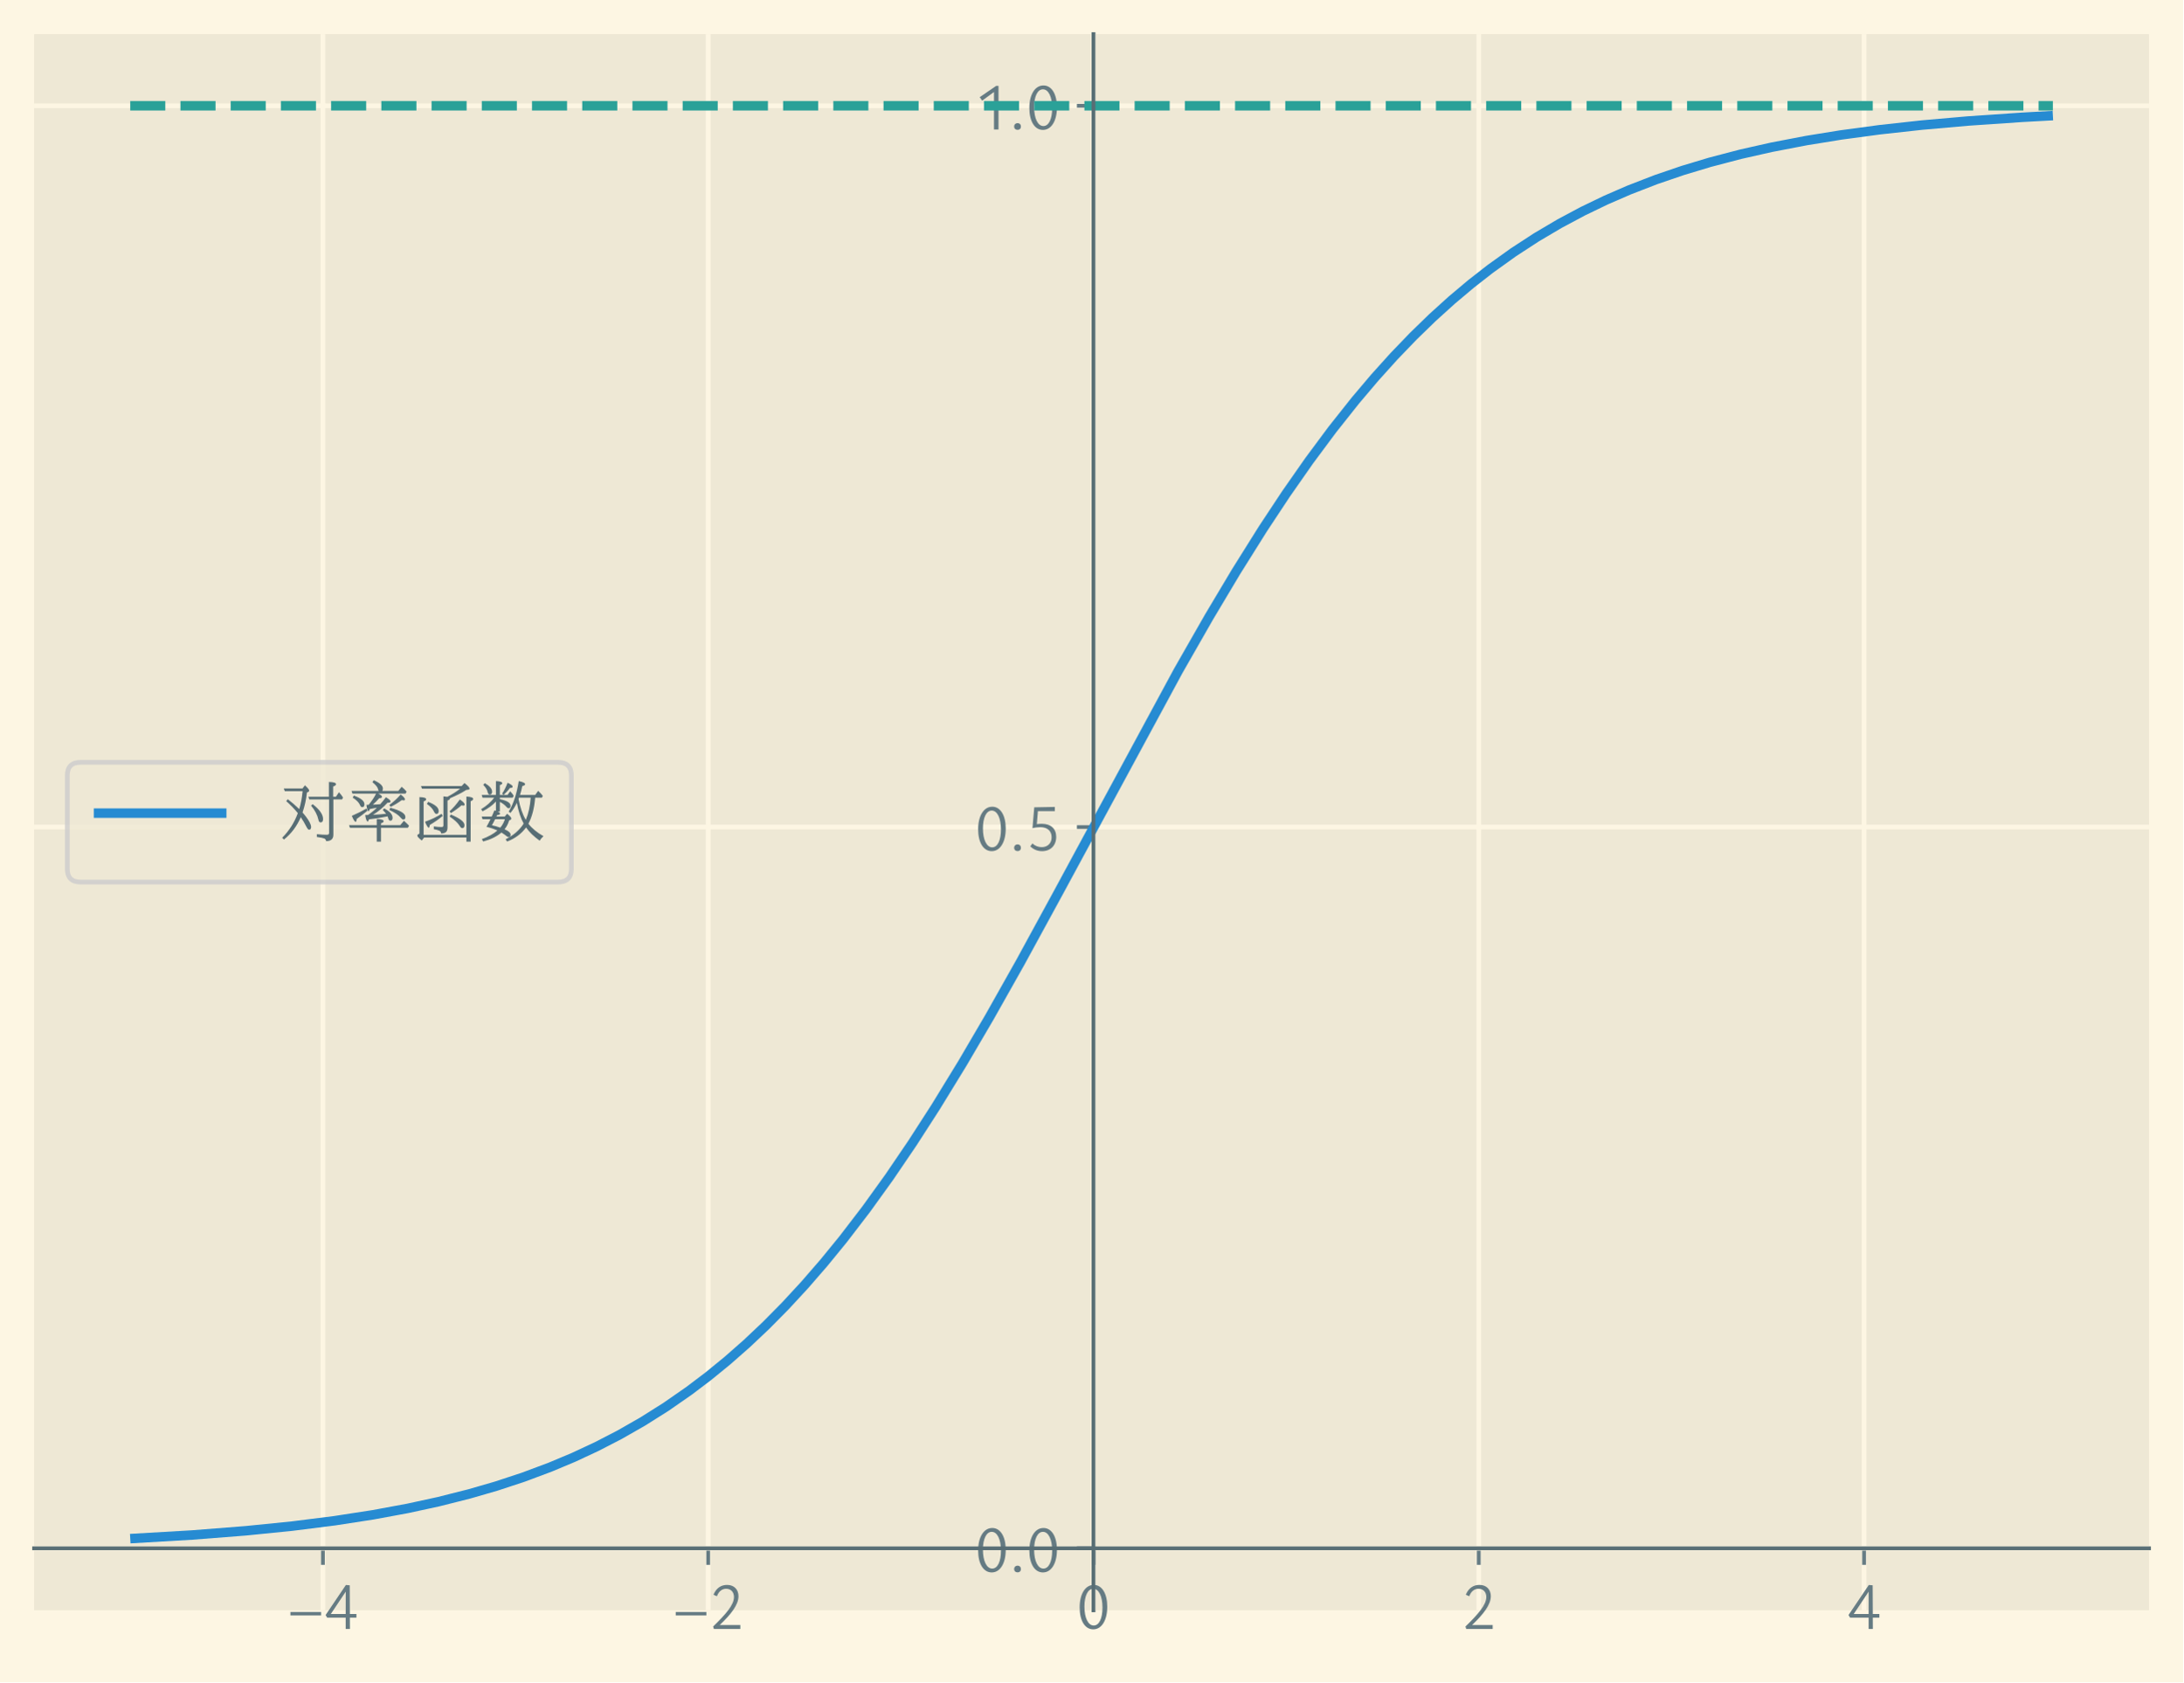
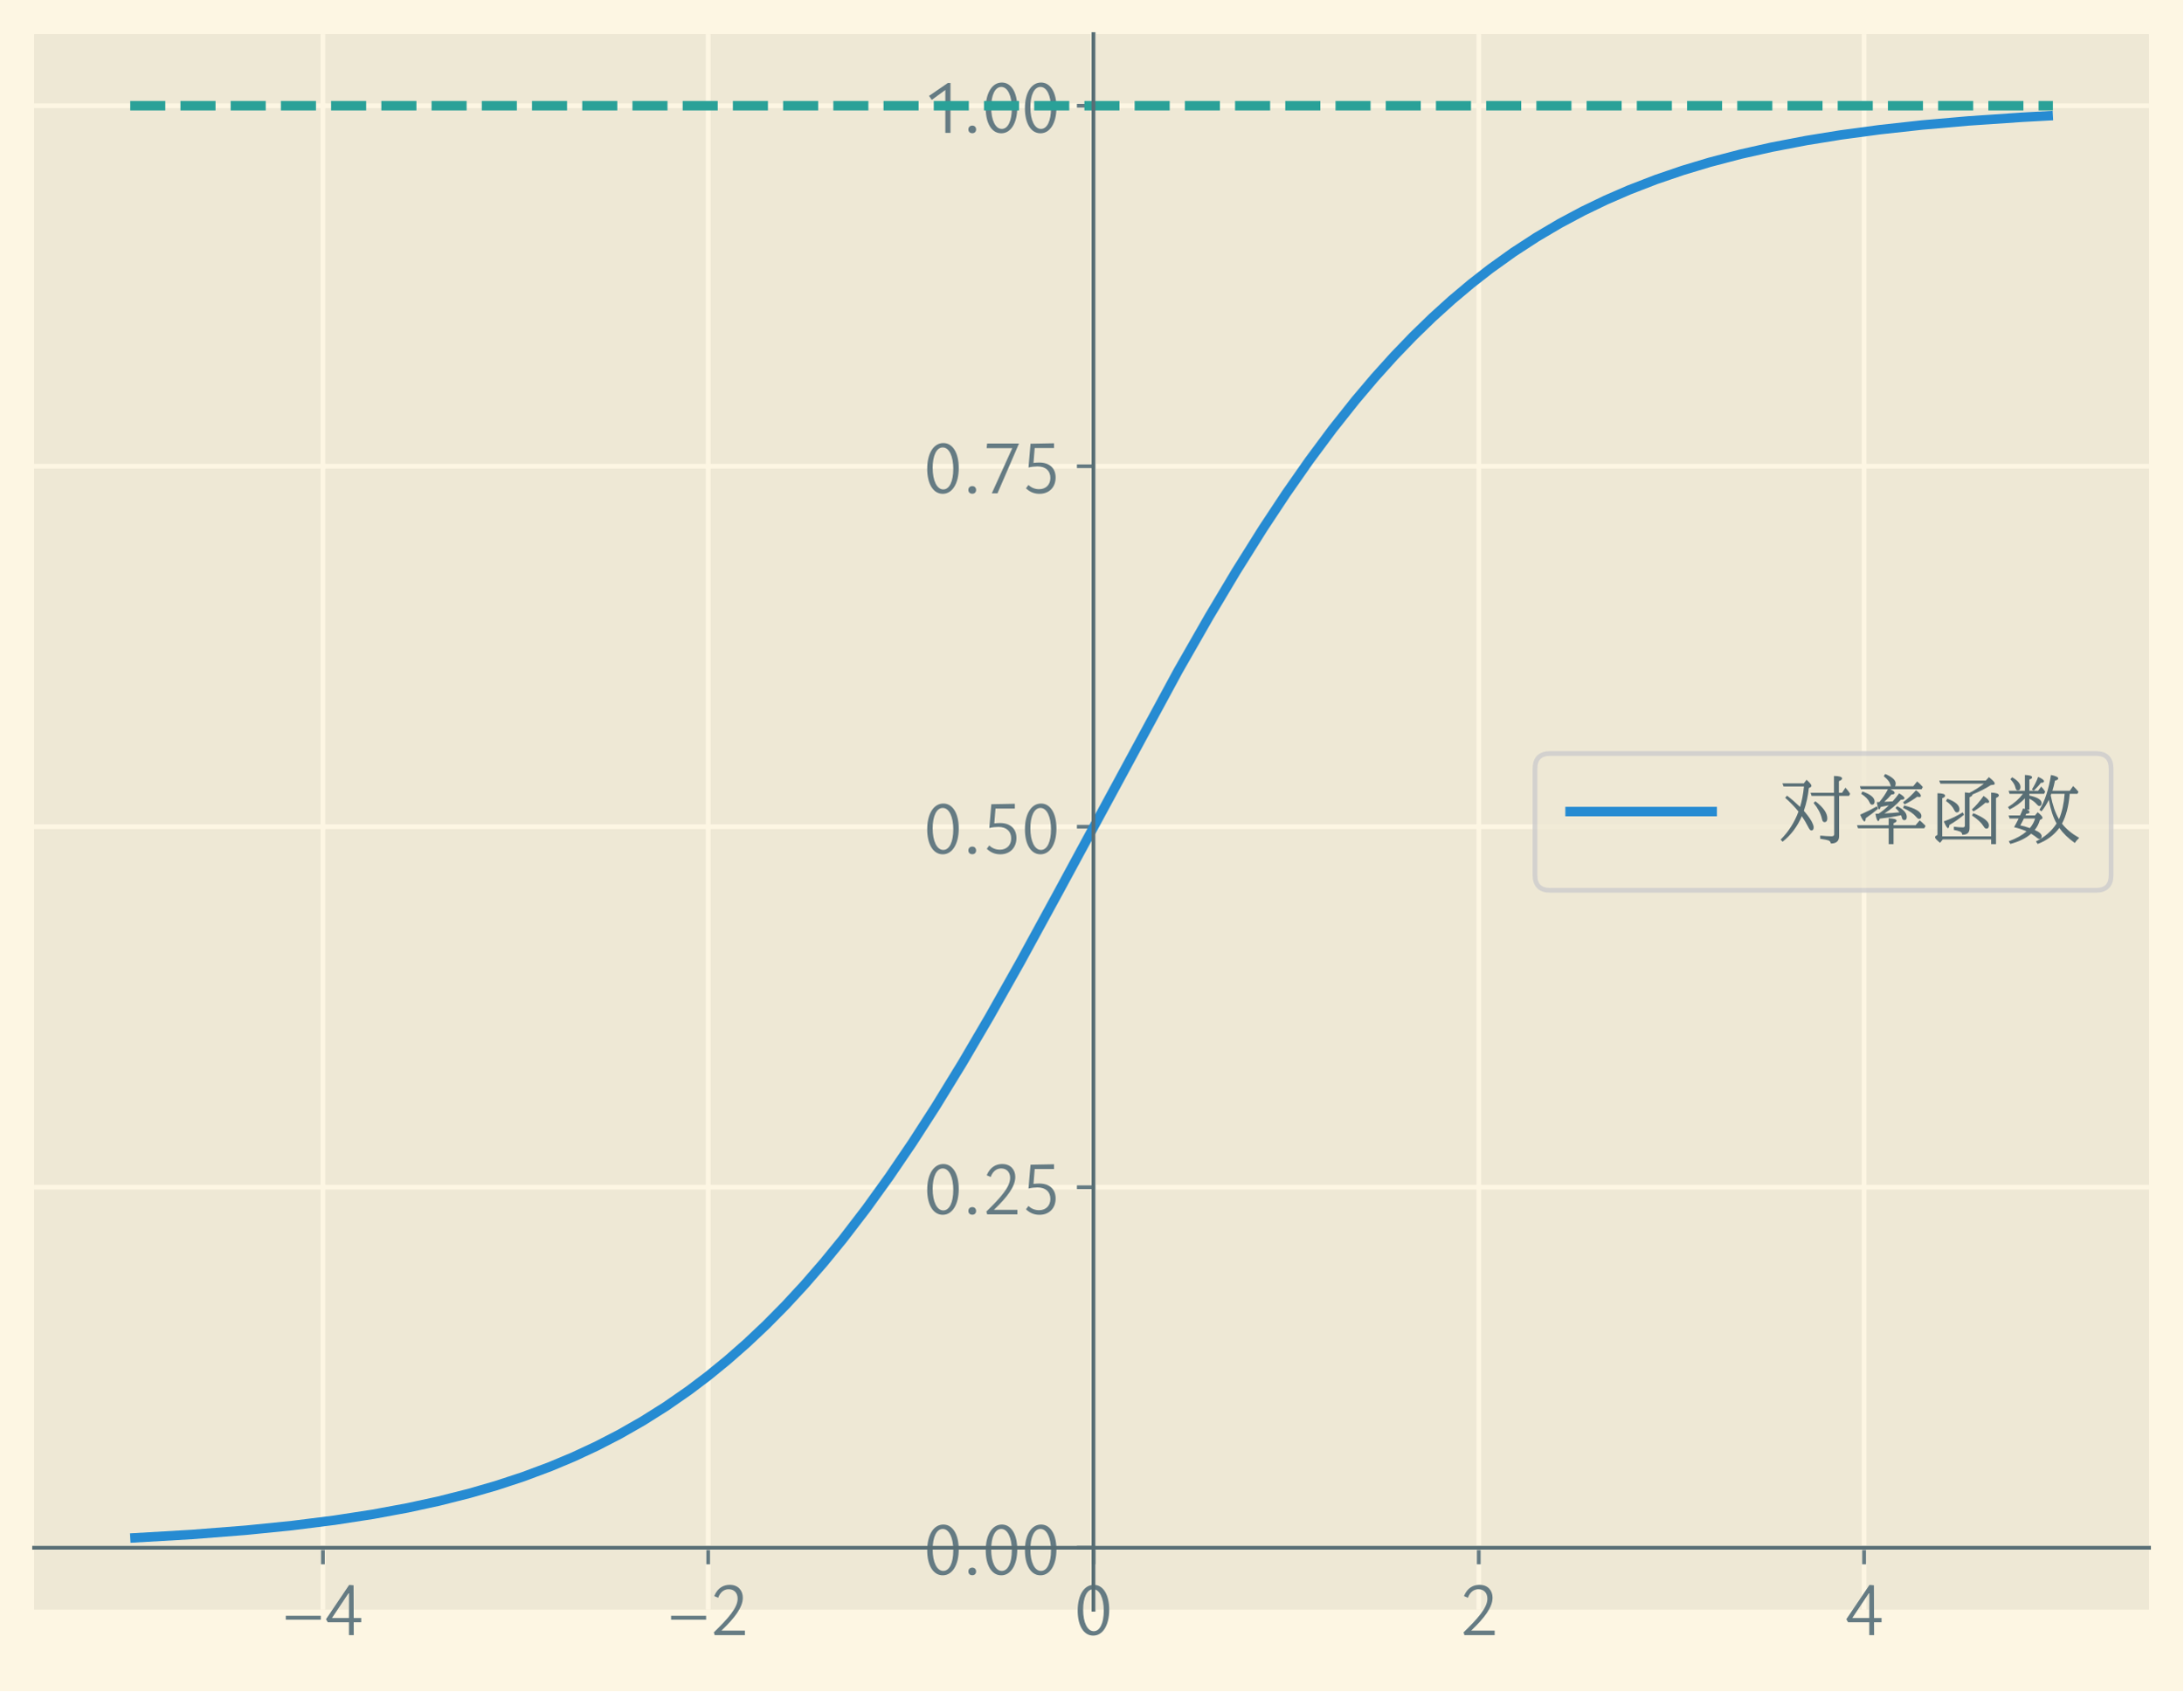
- <svg xmlns="http://www.w3.org/2000/svg" xmlns:xlink="http://www.w3.org/1999/xlink" width="460.8pt" height="355.028pt" viewBox="0 0 460.8 355.028" version="1.1">
+ <svg xmlns="http://www.w3.org/2000/svg" xmlns:xlink="http://www.w3.org/1999/xlink" width="460.8pt" height="357.038pt" viewBox="0 0 460.8 357.038" version="1.1">
  <defs>
    <style type="text/css">*{stroke-linejoin: round; stroke-linecap: butt}</style>
  </defs>
  <g id="figure_1">
    <g id="patch_1">
-       <path d="M 0 355.028  L 460.8 355.028  L 460.8 0  L 0 0  z " style="fill: #fdf6e3" />
+       <path d="M 0 357.038  L 460.8 357.038  L 460.8 0  L 0 0  z " style="fill: #fdf6e3" />
    </g>
    <g id="axes_1">
      <g id="patch_2">
        <path d="M 7.2 339.84  L 453.6 339.84  L 453.6 7.2  L 7.2 7.2  z " style="fill: #eee8d5" />
      </g>
      <g id="matplotlib.axis_1">
        <g id="xtick_1">
          <g id="line2d_1">
-             <path d="M 68.154 339.84  L 68.154 7.2  " clip-path="url(#p0d8ebdd658)" style="fill: none; stroke: #fdf6e3" />
+             <path d="M 68.154 339.84  L 68.154 7.2  " clip-path="url(#p5a50a79057)" style="fill: none; stroke: #fdf6e3" />
          </g>
          <g id="line2d_2">
            <defs>
-               <path id="m56909815d2" d="M 0 0  L 0 3.5  " style="stroke: #657b83; stroke-width: 0.8" />
+               <path id="mb4b768e114" d="M 0 0  L 0 3.5  " style="stroke: #657b83; stroke-width: 0.8" />
            </defs>
            <g>
-               <use xlink:href="#m56909815d2" x="68.154" y="326.758" style="fill: #657b83; stroke: #657b83; stroke-width: 0.8" />
+               <use xlink:href="#mb4b768e114" x="68.154" y="326.758" style="fill: #657b83; stroke: #657b83; stroke-width: 0.8" />
            </g>
          </g>
          <g id="text_1">
-             <g style="fill: #657b83" transform="translate(60.68483 343.7807) scale(0.14 -0.14)">
+             <g style="fill: #657b83" transform="translate(59.6178 345.2126) scale(0.16 -0.16)">
              <defs>
                <path id="YsabeauOffice-Regular-2212" d="M 282 1306  L 3238 1306  L 3238 1638  L 282 1638  L 282 1306  z " transform="scale(0.015625)" />
                <path id="YsabeauOffice-Regular-34" d="M 2483 4211  L 2112 4243  L 154 1344  L 307 1088  L 2093 1088  L 2093 0  L 2502 0  L 2496 1088  L 3130 1088  L 3130 1446  L 2496 1446  L 2483 4211  z M 659 1446  L 2099 3603  L 2093 1446  L 659 1446  z " transform="scale(0.015625)" />
              </defs>
              <use xlink:href="#YsabeauOffice-Regular-2212" />
              <use xlink:href="#YsabeauOffice-Regular-34" transform="translate(54.99999 0)" />
            </g>
          </g>
        </g>
        <g id="xtick_2">
          <g id="line2d_3">
-             <path d="M 149.48 339.84  L 149.48 7.2  " clip-path="url(#p0d8ebdd658)" style="fill: none; stroke: #fdf6e3" />
+             <path d="M 149.48 339.84  L 149.48 7.2  " clip-path="url(#p5a50a79057)" style="fill: none; stroke: #fdf6e3" />
          </g>
          <g id="line2d_4">
            <g>
-               <use xlink:href="#m56909815d2" x="149.48" y="326.758" style="fill: #657b83; stroke: #657b83; stroke-width: 0.8" />
+               <use xlink:href="#mb4b768e114" x="149.48" y="326.758" style="fill: #657b83; stroke: #657b83; stroke-width: 0.8" />
            </g>
          </g>
          <g id="text_2">
-             <g style="fill: #657b83" transform="translate(142.0111 343.7807) scale(0.14 -0.14)">
+             <g style="fill: #657b83" transform="translate(140.9441 345.2126) scale(0.16 -0.16)">
              <defs>
                <path id="YsabeauOffice-Regular-32" d="M 371 237  L 442 0  L 2995 0  L 2995 384  L 1011 384  C 2118 1434 2816 2342 2816 3162  C 2816 3763 2432 4250 1715 4250  C 1197 4250 691 4000 403 3302  L 736 3155  C 928 3680 1280 3878 1626 3878  C 2086 3878 2381 3558 2381 3085  C 2381 2317 1606 1440 371 237  z " transform="scale(0.015625)" />
              </defs>
              <use xlink:href="#YsabeauOffice-Regular-2212" />
              <use xlink:href="#YsabeauOffice-Regular-32" transform="translate(54.99999 0)" />
            </g>
          </g>
        </g>
        <g id="xtick_3">
          <g id="line2d_5">
-             <path d="M 230.807 339.84  L 230.807 7.2  " clip-path="url(#p0d8ebdd658)" style="fill: none; stroke: #fdf6e3" />
+             <path d="M 230.807 339.84  L 230.807 7.2  " clip-path="url(#p5a50a79057)" style="fill: none; stroke: #fdf6e3" />
          </g>
          <g id="line2d_6">
            <g>
-               <use xlink:href="#m56909815d2" x="230.807" y="326.758" style="fill: #657b83; stroke: #657b83; stroke-width: 0.8" />
+               <use xlink:href="#mb4b768e114" x="230.807" y="326.758" style="fill: #657b83; stroke: #657b83; stroke-width: 0.8" />
            </g>
          </g>
          <g id="text_3">
-             <g style="fill: #657b83" transform="translate(227.1874 343.7807) scale(0.14 -0.14)">
+             <g style="fill: #657b83" transform="translate(226.6704 345.2126) scale(0.16 -0.16)">
              <defs>
                <path id="YsabeauOffice-Regular-30" d="M 1632 -38  C 2438 -38 2982 826 2982 2144  C 2982 3411 2477 4250 1683 4250  C 864 4250 320 3379 320 2074  C 320 794 832 -38 1632 -38  z M 1677 333  C 1146 333 781 1056 781 2157  C 781 3187 1107 3878 1632 3878  C 2163 3878 2522 3155 2522 2061  C 2522 1024 2202 333 1677 333  z " transform="scale(0.015625)" />
              </defs>
              <use xlink:href="#YsabeauOffice-Regular-30" />
            </g>
          </g>
        </g>
        <g id="xtick_4">
          <g id="line2d_7">
-             <path d="M 312.133 339.84  L 312.133 7.2  " clip-path="url(#p0d8ebdd658)" style="fill: none; stroke: #fdf6e3" />
+             <path d="M 312.133 339.84  L 312.133 7.2  " clip-path="url(#p5a50a79057)" style="fill: none; stroke: #fdf6e3" />
          </g>
          <g id="line2d_8">
            <g>
-               <use xlink:href="#m56909815d2" x="312.133" y="326.758" style="fill: #657b83; stroke: #657b83; stroke-width: 0.8" />
+               <use xlink:href="#mb4b768e114" x="312.133" y="326.758" style="fill: #657b83; stroke: #657b83; stroke-width: 0.8" />
            </g>
          </g>
          <g id="text_4">
-             <g style="fill: #657b83" transform="translate(308.5137 343.7807) scale(0.14 -0.14)">
+             <g style="fill: #657b83" transform="translate(307.9967 345.2126) scale(0.16 -0.16)">
              <use xlink:href="#YsabeauOffice-Regular-32" />
            </g>
          </g>
        </g>
        <g id="xtick_5">
          <g id="line2d_9">
-             <path d="M 393.459 339.84  L 393.459 7.2  " clip-path="url(#p0d8ebdd658)" style="fill: none; stroke: #fdf6e3" />
+             <path d="M 393.459 339.84  L 393.459 7.2  " clip-path="url(#p5a50a79057)" style="fill: none; stroke: #fdf6e3" />
          </g>
          <g id="line2d_10">
            <g>
-               <use xlink:href="#m56909815d2" x="393.459" y="326.758" style="fill: #657b83; stroke: #657b83; stroke-width: 0.8" />
+               <use xlink:href="#mb4b768e114" x="393.459" y="326.758" style="fill: #657b83; stroke: #657b83; stroke-width: 0.8" />
            </g>
          </g>
          <g id="text_5">
-             <g style="fill: #657b83" transform="translate(389.84 343.7807) scale(0.14 -0.14)">
+             <g style="fill: #657b83" transform="translate(389.323 345.2126) scale(0.16 -0.16)">
              <use xlink:href="#YsabeauOffice-Regular-34" />
            </g>
          </g>
        </g>
      </g>
      <g id="matplotlib.axis_2">
        <g id="ytick_1">
          <g id="line2d_11">
-             <path d="M 7.2 326.758  L 453.6 326.758  " clip-path="url(#p0d8ebdd658)" style="fill: none; stroke: #fdf6e3" />
+             <path d="M 7.2 326.758  L 453.6 326.758  " clip-path="url(#p5a50a79057)" style="fill: none; stroke: #fdf6e3" />
          </g>
          <g id="line2d_12">
            <defs>
-               <path id="m9a723e6fd1" d="M 0 0  L -3.5 0  " style="stroke: #657b83; stroke-width: 0.8" />
+               <path id="m7f1806c71d" d="M 0 0  L -3.5 0  " style="stroke: #657b83; stroke-width: 0.8" />
            </defs>
            <g>
-               <use xlink:href="#m9a723e6fd1" x="230.807" y="326.758" style="fill: #657b83; stroke: #657b83; stroke-width: 0.8" />
+               <use xlink:href="#m7f1806c71d" x="230.807" y="326.758" style="fill: #657b83; stroke: #657b83; stroke-width: 0.8" />
            </g>
          </g>
          <g id="text_6">
-             <g style="fill: #657b83" transform="translate(205.7598 331.7691) scale(0.14 -0.14)">
+             <g style="fill: #657b83" transform="translate(194.9091 332.4851) scale(0.16 -0.16)">
              <defs>
                <path id="YsabeauOffice-Regular-2e" d="M 819 -32  C 1011 -32 1139 96 1139 288  C 1139 480 1011 614 819 614  C 621 614 486 480 486 288  C 486 96 621 -32 819 -32  z " transform="scale(0.015625)" />
              </defs>
              <use xlink:href="#YsabeauOffice-Regular-30" />
              <use xlink:href="#YsabeauOffice-Regular-2e" transform="translate(51.7 0)" />
              <use xlink:href="#YsabeauOffice-Regular-30" transform="translate(77.19998 0)" />
+               <use xlink:href="#YsabeauOffice-Regular-30" transform="translate(128.9 0)" />
            </g>
          </g>
        </g>
        <g id="ytick_2">
          <g id="line2d_13">
-             <path d="M 7.2 174.539  L 453.6 174.539  " clip-path="url(#p0d8ebdd658)" style="fill: none; stroke: #fdf6e3" />
+             <path d="M 7.2 250.648  L 453.6 250.648  " clip-path="url(#p5a50a79057)" style="fill: none; stroke: #fdf6e3" />
          </g>
          <g id="line2d_14">
            <g>
-               <use xlink:href="#m9a723e6fd1" x="230.807" y="174.539" style="fill: #657b83; stroke: #657b83; stroke-width: 0.8" />
+               <use xlink:href="#m7f1806c71d" x="230.807" y="250.648" style="fill: #657b83; stroke: #657b83; stroke-width: 0.8" />
            </g>
          </g>
          <g id="text_7">
-             <g style="fill: #657b83" transform="translate(205.7598 179.5503) scale(0.14 -0.14)">
+             <g style="fill: #657b83" transform="translate(194.9091 256.3757) scale(0.16 -0.16)">
              <defs>
                <path id="YsabeauOffice-Regular-35" d="M 621 2176  C 819 2240 1178 2272 1382 2272  C 2061 2272 2470 1914 2470 1299  C 2470 736 2093 352 1517 352  C 1178 352 858 474 621 710  L 410 429  C 723 122 1101 -38 1549 -38  C 2362 -38 2912 512 2912 1338  C 2912 2125 2400 2605 1523 2605  C 1370 2605 1203 2592 1043 2573  L 1146 3827  L 2778 3827  L 2778 4230  L 794 4192  L 621 2176  z " transform="scale(0.015625)" />
              </defs>
              <use xlink:href="#YsabeauOffice-Regular-30" />
              <use xlink:href="#YsabeauOffice-Regular-2e" transform="translate(51.7 0)" />
-               <use xlink:href="#YsabeauOffice-Regular-35" transform="translate(77.19998 0)" />
+               <use xlink:href="#YsabeauOffice-Regular-32" transform="translate(77.19998 0)" />
+               <use xlink:href="#YsabeauOffice-Regular-35" transform="translate(128.9 0)" />
            </g>
          </g>
        </g>
        <g id="ytick_3">
          <g id="line2d_15">
-             <path d="M 7.2 22.32  L 453.6 22.32  " clip-path="url(#p0d8ebdd658)" style="fill: none; stroke: #fdf6e3" />
+             <path d="M 7.2 174.539  L 453.6 174.539  " clip-path="url(#p5a50a79057)" style="fill: none; stroke: #fdf6e3" />
          </g>
          <g id="line2d_16">
            <g>
-               <use xlink:href="#m9a723e6fd1" x="230.807" y="22.32" style="fill: #657b83; stroke: #657b83; stroke-width: 0.8" />
+               <use xlink:href="#m7f1806c71d" x="230.807" y="174.539" style="fill: #657b83; stroke: #657b83; stroke-width: 0.8" />
            </g>
          </g>
          <g id="text_8">
-             <g style="fill: #657b83" transform="translate(205.7598 27.33156) scale(0.14 -0.14)">
+             <g style="fill: #657b83" transform="translate(194.9091 180.2663) scale(0.16 -0.16)">
+               <use xlink:href="#YsabeauOffice-Regular-30" />
+               <use xlink:href="#YsabeauOffice-Regular-2e" transform="translate(51.7 0)" />
+               <use xlink:href="#YsabeauOffice-Regular-35" transform="translate(77.19998 0)" />
+               <use xlink:href="#YsabeauOffice-Regular-30" transform="translate(128.9 0)" />
+             </g>
+           </g>
+         </g>
+         <g id="ytick_4">
+           <g id="line2d_17">
+             <path d="M 7.2 98.429  L 453.6 98.429  " clip-path="url(#p5a50a79057)" style="fill: none; stroke: #fdf6e3" />
+           </g>
+           <g id="line2d_18">
+             <g>
+               <use xlink:href="#m7f1806c71d" x="230.807" y="98.429" style="fill: #657b83; stroke: #657b83; stroke-width: 0.8" />
+             </g>
+           </g>
+           <g id="text_9">
+             <g style="fill: #657b83" transform="translate(194.9091 104.1569) scale(0.16 -0.16)">
+               <defs>
+                 <path id="YsabeauOffice-Regular-37" d="M 1312 0  L 3130 4211  L 435 4211  L 397 3814  L 2560 3814  L 832 0  L 1312 0  z " transform="scale(0.015625)" />
+               </defs>
+               <use xlink:href="#YsabeauOffice-Regular-30" />
+               <use xlink:href="#YsabeauOffice-Regular-2e" transform="translate(51.7 0)" />
+               <use xlink:href="#YsabeauOffice-Regular-37" transform="translate(77.19998 0)" />
+               <use xlink:href="#YsabeauOffice-Regular-35" transform="translate(128.9 0)" />
+             </g>
+           </g>
+         </g>
+         <g id="ytick_5">
+           <g id="line2d_19">
+             <path d="M 7.2 22.32  L 453.6 22.32  " clip-path="url(#p5a50a79057)" style="fill: none; stroke: #fdf6e3" />
+           </g>
+           <g id="line2d_20">
+             <g>
+               <use xlink:href="#m7f1806c71d" x="230.807" y="22.32" style="fill: #657b83; stroke: #657b83; stroke-width: 0.8" />
+             </g>
+           </g>
+           <g id="text_10">
+             <g style="fill: #657b83" transform="translate(194.9091 28.0475) scale(0.16 -0.16)">
              <defs>
                <path id="YsabeauOffice-Regular-31" d="M 1850 0  L 2285 0  L 2285 4211  L 2061 4211  L 474 3123  L 704 2784  L 1850 3622  L 1850 0  z " transform="scale(0.015625)" />
              </defs>
              <use xlink:href="#YsabeauOffice-Regular-31" />
              <use xlink:href="#YsabeauOffice-Regular-2e" transform="translate(51.7 0)" />
              <use xlink:href="#YsabeauOffice-Regular-30" transform="translate(77.19998 0)" />
+               <use xlink:href="#YsabeauOffice-Regular-30" transform="translate(128.9 0)" />
            </g>
          </g>
        </g>
      </g>
      <g id="FillBetweenPolyCollection_1" />
      <g id="FillBetweenPolyCollection_2" />
-       <g id="line2d_17">
-         <path d="M 27.491 324.72  L 40.503 323.959  L 51.889 323.065  L 61.648 322.079  L 70.594 320.95  L 78.726 319.694  L 86.046 318.339  L 92.552 316.926  L 99.058 315.284  L 104.751 313.634  L 110.444 311.759  L 116.137 309.632  L 121.016 307.586  L 125.896 305.314  L 130.775 302.795  L 135.655 300.008  L 140.534 296.932  L 145.414 293.544  L 149.48 290.468  L 153.547 287.148  L 157.613 283.573  L 161.679 279.733  L 165.746 275.618  L 169.812 271.22  L 173.878 266.535  L 177.945 261.558  L 182.824 255.199  L 187.704 248.423  L 192.583 241.241  L 197.463 233.672  L 203.156 224.387  L 208.849 214.667  L 215.355 203.117  L 223.487 188.202  L 248.698 141.581  L 255.205 130.196  L 260.897 120.655  L 266.59 111.574  L 271.47 104.196  L 276.349 97.215  L 281.229 90.647  L 286.109 84.498  L 290.175 79.697  L 294.241 75.185  L 298.307 70.958  L 302.374 67.008  L 306.44 63.329  L 310.506 59.908  L 314.573 56.735  L 319.452 53.239  L 324.332 50.061  L 329.211 47.18  L 334.091 44.575  L 338.971 42.223  L 343.85 40.104  L 349.543 37.899  L 355.236 35.955  L 360.929 34.244  L 367.435 32.54  L 373.941 31.072  L 381.26 29.665  L 388.58 28.48  L 396.712 27.382  L 405.658 26.395  L 415.417 25.535  L 426.803 24.756  L 433.309 24.398  L 433.309 24.398  " clip-path="url(#p0d8ebdd658)" style="fill: none; stroke: #268bd2; stroke-width: 2" />
-       </g>
-       <g id="line2d_18">
-         <path d="M 27.491 22.32  L 433.309 22.32  L 433.309 22.32  " clip-path="url(#p0d8ebdd658)" style="fill: none; stroke-dasharray: 7.4,3.2; stroke-dashoffset: 0; stroke: #2aa198; stroke-width: 2" />
+       <g id="line2d_21">
+         <path d="M 27.491 324.72  L 40.503 323.959  L 51.889 323.065  L 61.648 322.079  L 70.594 320.95  L 78.726 319.694  L 86.046 318.339  L 92.552 316.926  L 99.058 315.284  L 104.751 313.634  L 110.444 311.759  L 116.137 309.632  L 121.016 307.586  L 125.896 305.314  L 130.775 302.795  L 135.655 300.008  L 140.534 296.932  L 145.414 293.544  L 149.48 290.468  L 153.547 287.148  L 157.613 283.573  L 161.679 279.733  L 165.746 275.618  L 169.812 271.22  L 173.878 266.535  L 177.945 261.558  L 182.824 255.199  L 187.704 248.423  L 192.583 241.241  L 197.463 233.672  L 203.156 224.387  L 208.849 214.667  L 215.355 203.117  L 223.487 188.202  L 248.698 141.581  L 255.205 130.196  L 260.897 120.655  L 266.59 111.574  L 271.47 104.196  L 276.349 97.215  L 281.229 90.647  L 286.109 84.498  L 290.175 79.697  L 294.241 75.185  L 298.307 70.958  L 302.374 67.008  L 306.44 63.329  L 310.506 59.908  L 314.573 56.735  L 319.452 53.239  L 324.332 50.061  L 329.211 47.18  L 334.091 44.575  L 338.971 42.223  L 343.85 40.104  L 349.543 37.899  L 355.236 35.955  L 360.929 34.244  L 367.435 32.54  L 373.941 31.072  L 381.26 29.665  L 388.58 28.48  L 396.712 27.382  L 405.658 26.395  L 415.417 25.535  L 426.803 24.756  L 433.309 24.398  L 433.309 24.398  " clip-path="url(#p5a50a79057)" style="fill: none; stroke: #268bd2; stroke-width: 2" />
+       </g>
+       <g id="line2d_22">
+         <path d="M 27.491 22.32  L 433.309 22.32  L 433.309 22.32  " clip-path="url(#p5a50a79057)" style="fill: none; stroke-dasharray: 7.4,3.2; stroke-dashoffset: 0; stroke: #2aa198; stroke-width: 2" />
      </g>
      <g id="patch_3">
        <path d="M 230.807 339.84  L 230.807 7.2  " style="fill: none; stroke: #586e75; stroke-width: 0.8; stroke-linejoin: miter; stroke-linecap: square" />
      </g>
      <g id="patch_4">
        <path d="M 453.6 339.84  L 453.6 7.2  " style="fill: none" />
      </g>
      <g id="patch_5">
        <path d="M 7.2 326.758  L 453.6 326.758  " style="fill: none; stroke: #586e75; stroke-width: 0.8; stroke-linejoin: miter; stroke-linecap: square" />
      </g>
      <g id="patch_6">
        <path d="M 7.2 7.2  L 453.6 7.2  " style="fill: none" />
      </g>
      <g id="legend_1">
        <g id="patch_7">
-           <path d="M 17 186.155  L 117.8 186.155  Q 120.6 186.155 120.6 183.355  L 120.6 163.685  Q 120.6 160.885 117.8 160.885  L 17 160.885  Q 14.2 160.885 14.2 163.685  L 14.2 183.355  Q 14.2 186.155 17 186.155  z " style="fill: #eee8d5; opacity: 0.8; stroke: #cccccc; stroke-linejoin: miter" />
-         </g>
-         <g id="line2d_19">
-           <path d="M 19.8 171.608  L 33.8 171.608  L 47.8 171.608  " style="fill: none; stroke: #268bd2; stroke-width: 2" />
-         </g>
-         <g id="text_9">
-           <g style="fill: #586e75" transform="translate(59 176.5081) scale(0.14 -0.14)">
+           <path d="M 327.2 187.96  L 442.4 187.96  Q 445.6 187.96 445.6 184.76  L 445.6 162.28  Q 445.6 159.08 442.4 159.08  L 327.2 159.08  Q 324 159.08 324 162.28  L 324 184.76  Q 324 187.96 327.2 187.96  z " style="fill: #eee8d5; opacity: 0.8; stroke: #cccccc; stroke-linejoin: miter" />
+         </g>
+         <g id="line2d_23">
+           <path d="M 330.4 171.335  L 346.4 171.335  L 362.4 171.335  " style="fill: none; stroke: #268bd2; stroke-width: 2" />
+         </g>
+         <g id="text_11">
+           <g style="fill: #586e75" transform="translate(375.2 176.935) scale(0.16 -0.16)">
            <defs>
              <path id="LXGWNeoZhiSongScreenFull-5bf9" d="M 2063 1875  Q 1484 534 428 -306  L 256 -134  Q 763 378 1139 968  Q 1516 1559 1766 2241  Q 1528 2534 1248 2825  Q 969 3116 641 3403  L 800 3581  Q 1097 3356 1372 3117  Q 1647 2878 1900 2631  Q 2019 3019 2100 3448  Q 2181 3878 2228 4359  L 506 4359  L 409 4619  L 2213 4619  L 2200 4600  L 2450 4925  Q 2859 4553 2859 4422  Q 2859 4341 2800 4309  L 2641 4222  Q 2591 3728 2486 3253  Q 2381 2778 2219 2303  Q 2281 2234 2367 2131  Q 2453 2028 2545 1906  Q 2638 1784 2728 1650  Q 2819 1516 2889 1383  Q 2959 1250 3003 1128  Q 3047 1006 3047 909  Q 3047 641 2847 641  Q 2734 641 2584 944  Q 2466 1181 2334 1403  Q 2203 1625 2050 1844  L 2063 1875  z M 4763 3822  L 4763 5247  Q 5450 5238 5450 5031  Q 5450 4906 5175 4809  L 5175 3822  L 5441 3822  L 5428 3800  L 5731 4259  Q 5838 4144 5938 4016  Q 6038 3888 6128 3744  L 6031 3563  L 5194 3563  L 5194 159  Q 5194 -459 4500 -459  Q 4472 -275 4313 -203  Q 4159 -141 3600 -59  L 3600 209  Q 4178 153 4553 153  Q 4781 153 4781 313  L 4781 3563  L 2872 3563  L 2781 3822  L 4763 3822  z M 3197 3106  Q 4200 2334 4200 1666  Q 4200 1347 3959 1347  Q 3794 1347 3747 1625  Q 3600 2288 3041 2966  L 3197 3106  z " transform="scale(0.015625)" />
              <path id="LXGWNeoZhiSongScreenFull-7387" d="M 5053 4381  L 5041 4363  L 5384 4781  Q 5628 4591 5863 4316  L 5756 4122  L 3122 4122  Q 3484 3963 3484 3816  Q 3484 3681 3219 3681  L 3231 3700  Q 3100 3541 2947 3384  Q 2794 3228 2606 3063  Q 2803 3069 2983 3080  Q 3163 3091 3316 3103  L 3303 3088  Q 3450 3250 3589 3420  Q 3728 3591 3863 3775  Q 4316 3513 4316 3369  Q 4316 3241 4016 3241  L 4028 3256  Q 3716 2909 3366 2617  Q 3016 2325 2619 2084  Q 2991 2100 3294 2123  Q 3597 2147 3884 2181  Q 3831 2253 3750 2343  Q 3669 2434 3559 2544  L 3694 2697  Q 4509 2281 4509 1788  Q 4509 1513 4288 1513  Q 4138 1513 4081 1766  Q 4075 1819 4031 1928  L 3934 1909  Q 3556 1828 3128 1761  Q 2700 1694 2231 1641  Q 2169 1434 2106 1434  Q 1966 1434 1863 2053  Q 1925 2053 1995 2056  Q 2066 2059 2128 2063  L 2119 2053  Q 2588 2366 2994 2763  Q 2813 2728 2641 2697  Q 2469 2666 2309 2631  Q 2256 2434 2188 2434  Q 2059 2434 1984 3041  Q 2034 3041 2090 3042  Q 2147 3044 2194 3047  L 2181 3028  Q 2416 3306 2598 3578  Q 2781 3850 2916 4122  L 638 4122  L 547 4381  L 3178 4381  Q 3122 4453 3094 4588  L 3094 4584  Q 3038 4834 2563 5228  L 2691 5413  Q 3572 5038 3572 4613  Q 3572 4456 3506 4381  L 5053 4381  z M 3391 828  L 3391 -509  L 2981 -509  L 2981 828  L 394 828  L 303 1088  L 2981 1088  L 2981 1675  Q 3647 1656 3647 1459  Q 3647 1344 3391 1256  L 3391 1088  L 5250 1088  L 5238 1069  L 5603 1500  Q 5719 1400 5842 1284  Q 5966 1169 6097 1031  L 5984 828  L 3391 828  z M 4288 2756  Q 5744 2381 5744 1869  Q 5744 1622 5538 1622  Q 5441 1622 5294 1800  Q 4963 2197 4194 2547  L 4288 2756  z M 2088 2478  Q 1844 2272 1583 2073  Q 1322 1875 1041 1678  Q 1038 1409 941 1409  Q 806 1409 575 1978  Q 1000 2166 1350 2341  Q 1700 2516 1984 2678  L 2088 2478  z M 4191 3022  Q 4513 3266 4786 3519  Q 5059 3772 5288 4041  Q 5700 3728 5700 3575  Q 5700 3469 5575 3469  Q 5503 3469 5394 3497  Q 4938 3150 4328 2847  L 4191 3022  z M 769 3934  Q 1791 3575 1791 3094  Q 1791 2819 1575 2819  Q 1444 2819 1363 3022  Q 1209 3384 659 3741  L 769 3934  z " transform="scale(0.015625)" />
              <path id="LXGWNeoZhiSongScreenFull-51fd" d="M 700 272  L 700 3788  Q 1347 3778 1347 3578  Q 1347 3456 1103 3369  L 1103 147  L 5231 147  L 5231 3841  Q 5884 3813 5884 3609  Q 5884 3488 5641 3388  L 5641 -509  L 5231 -509  L 5231 -113  L 1150 -113  L 1163 -94  L 922 -403  Q 494 -59 494 66  Q 494 141 553 178  L 553 175  L 700 272  z M 3375 3806  Q 4075 4163 4625 4597  L 947 4597  L 847 4856  L 4775 4856  L 4763 4841  L 5044 5147  Q 5534 4759 5534 4616  Q 5534 4516 5438 4506  L 5219 4475  L 5225 4484  Q 4906 4275 4507 4072  Q 4109 3869 3644 3675  Q 3647 3666 3647 3641  Q 3647 3553 3409 3450  L 3409 859  Q 3409 538 3251 408  Q 3094 278 2788 278  Q 2788 472 2606 550  Q 2406 631 2084 691  L 2084 963  Q 2297 931 2484 917  Q 2672 903 2841 903  Q 3013 903 3013 1056  L 3013 3859  Q 3081 3853 3178 3840  Q 3275 3828 3384 3813  L 3375 3806  z M 2334 2166  Q 2213 2166 2109 2378  Q 1934 2772 1419 3131  L 1534 3328  Q 2556 2950 2556 2441  Q 2556 2166 2334 2166  z M 1594 834  Q 1481 834 1234 1409  Q 2141 1731 2828 2172  L 2947 1975  Q 2656 1731 2343 1512  Q 2031 1294 1706 1106  Q 1669 834 1594 834  z M 4825 794  Q 4703 794 4575 1019  Q 4309 1450 3613 1909  L 3725 2103  Q 5047 1569 5047 1075  Q 5047 794 4825 794  z M 3603 2413  Q 3856 2644 4103 2928  Q 4350 3213 4594 3559  Q 5059 3253 5059 3078  Q 5059 2966 4934 2966  Q 4875 2966 4750 2991  Q 4350 2625 3738 2250  L 3603 2413  z " transform="scale(0.015625)" />
              <path id="LXGWNeoZhiSongScreenFull-6570" d="M 6269 16  Q 6025 -203 5900 -416  Q 5059 181 4588 856  Q 3900 -69 2759 -497  L 2613 -281  Q 3191 6 3625 386  Q 4059 766 4356 1234  Q 3928 1991 3700 3234  Q 3450 2703 3084 2259  L 2909 2384  Q 3600 3509 3881 5331  Q 4497 5203 4497 5038  Q 4497 4909 4225 4856  Q 4172 4597 4115 4384  Q 4059 4172 4000 3994  L 5466 3994  L 5453 3972  L 5753 4394  Q 5878 4278 5992 4158  Q 6106 4038 6206 3906  L 6113 3734  L 5466 3734  L 5463 3703  Q 5338 2206 4813 1219  Q 5338 541 6269 16  z M 1681 3994  L 1681 5331  Q 2291 5303 2291 5134  Q 2291 5016 2059 4950  L 2059 3994  L 2794 3994  L 2781 3972  L 3056 4350  Q 3163 4241 3247 4131  Q 3331 4022 3397 3916  L 3297 3734  L 2059 3734  L 2059 3594  Q 3091 3369 3091 2966  Q 3091 2709 2897 2709  Q 2803 2709 2691 2844  Q 2456 3125 2059 3325  L 2059 2394  L 1847 2394  Q 2081 2291 2081 2194  Q 2081 2078 1794 2050  L 1806 2078  Q 1794 2047 1784 2028  Q 1775 2009 1767 1993  Q 1759 1978 1751 1959  Q 1744 1941 1728 1913  L 2531 1913  L 2519 1894  L 2759 2181  Q 3166 1859 3166 1725  Q 3166 1631 3094 1603  L 3094 1606  L 2950 1531  Q 2809 1047 2509 681  L 2522 678  Q 3097 431 3097 159  Q 3097 -75 2894 -75  Q 2819 -75 2713 16  Q 2531 169 2306 306  Q 2281 325 2257 339  Q 2234 353 2209 369  Q 1563 -197 453 -494  L 319 -269  Q 803 -91 1179 120  Q 1556 331 1825 569  Q 1600 669 1337 758  Q 1075 847 766 919  Q 856 1078 954 1258  Q 1053 1438 1156 1653  L 388 1653  L 306 1913  L 1275 1913  Q 1338 2047 1403 2201  Q 1469 2356 1531 2506  Q 1613 2484 1681 2459  L 1681 3356  Q 1413 3069 1095 2839  Q 778 2609 391 2416  L 250 2616  Q 1056 3116 1513 3734  L 388 3734  L 306 3994  L 1681 3994  z M 5034 3719  L 5034 3734  L 3906 3734  Q 3903 3728 3900 3718  Q 3897 3709 3894 3700  L 3859 3613  Q 3978 2994 4153 2489  Q 4328 1984 4563 1591  Q 4759 2063 4875 2592  Q 4991 3122 5034 3719  z M 1600 1653  Q 1509 1466 1432 1323  Q 1356 1181 1291 1072  Q 1456 1044 1661 984  Q 1866 925 2100 841  Q 2419 1225 2544 1653  L 1600 1653  z M 2272 4109  Q 2597 4606 2800 5169  Q 3294 4956 3294 4800  Q 3294 4666 3028 4666  L 3041 4688  Q 2841 4394 2431 4003  L 2272 4109  z M 609 5134  Q 1309 4731 1309 4316  Q 1309 4028 1075 4028  Q 931 4028 875 4284  Q 816 4591 456 4972  L 609 5134  z " transform="scale(0.015625)" />
            </defs>
            <use xlink:href="#LXGWNeoZhiSongScreenFull-5bf9" />
            <use xlink:href="#LXGWNeoZhiSongScreenFull-7387" transform="translate(100 0)" />
            <use xlink:href="#LXGWNeoZhiSongScreenFull-51fd" transform="translate(200 0)" />
            <use xlink:href="#LXGWNeoZhiSongScreenFull-6570" transform="translate(300 0)" />
          </g>
        </g>
      </g>
    </g>
  </g>
  <defs>
-     <clipPath id="p0d8ebdd658">
+     <clipPath id="p5a50a79057">
      <rect x="7.2" y="7.2" width="446.4" height="332.64" />
    </clipPath>
  </defs>
</svg>
